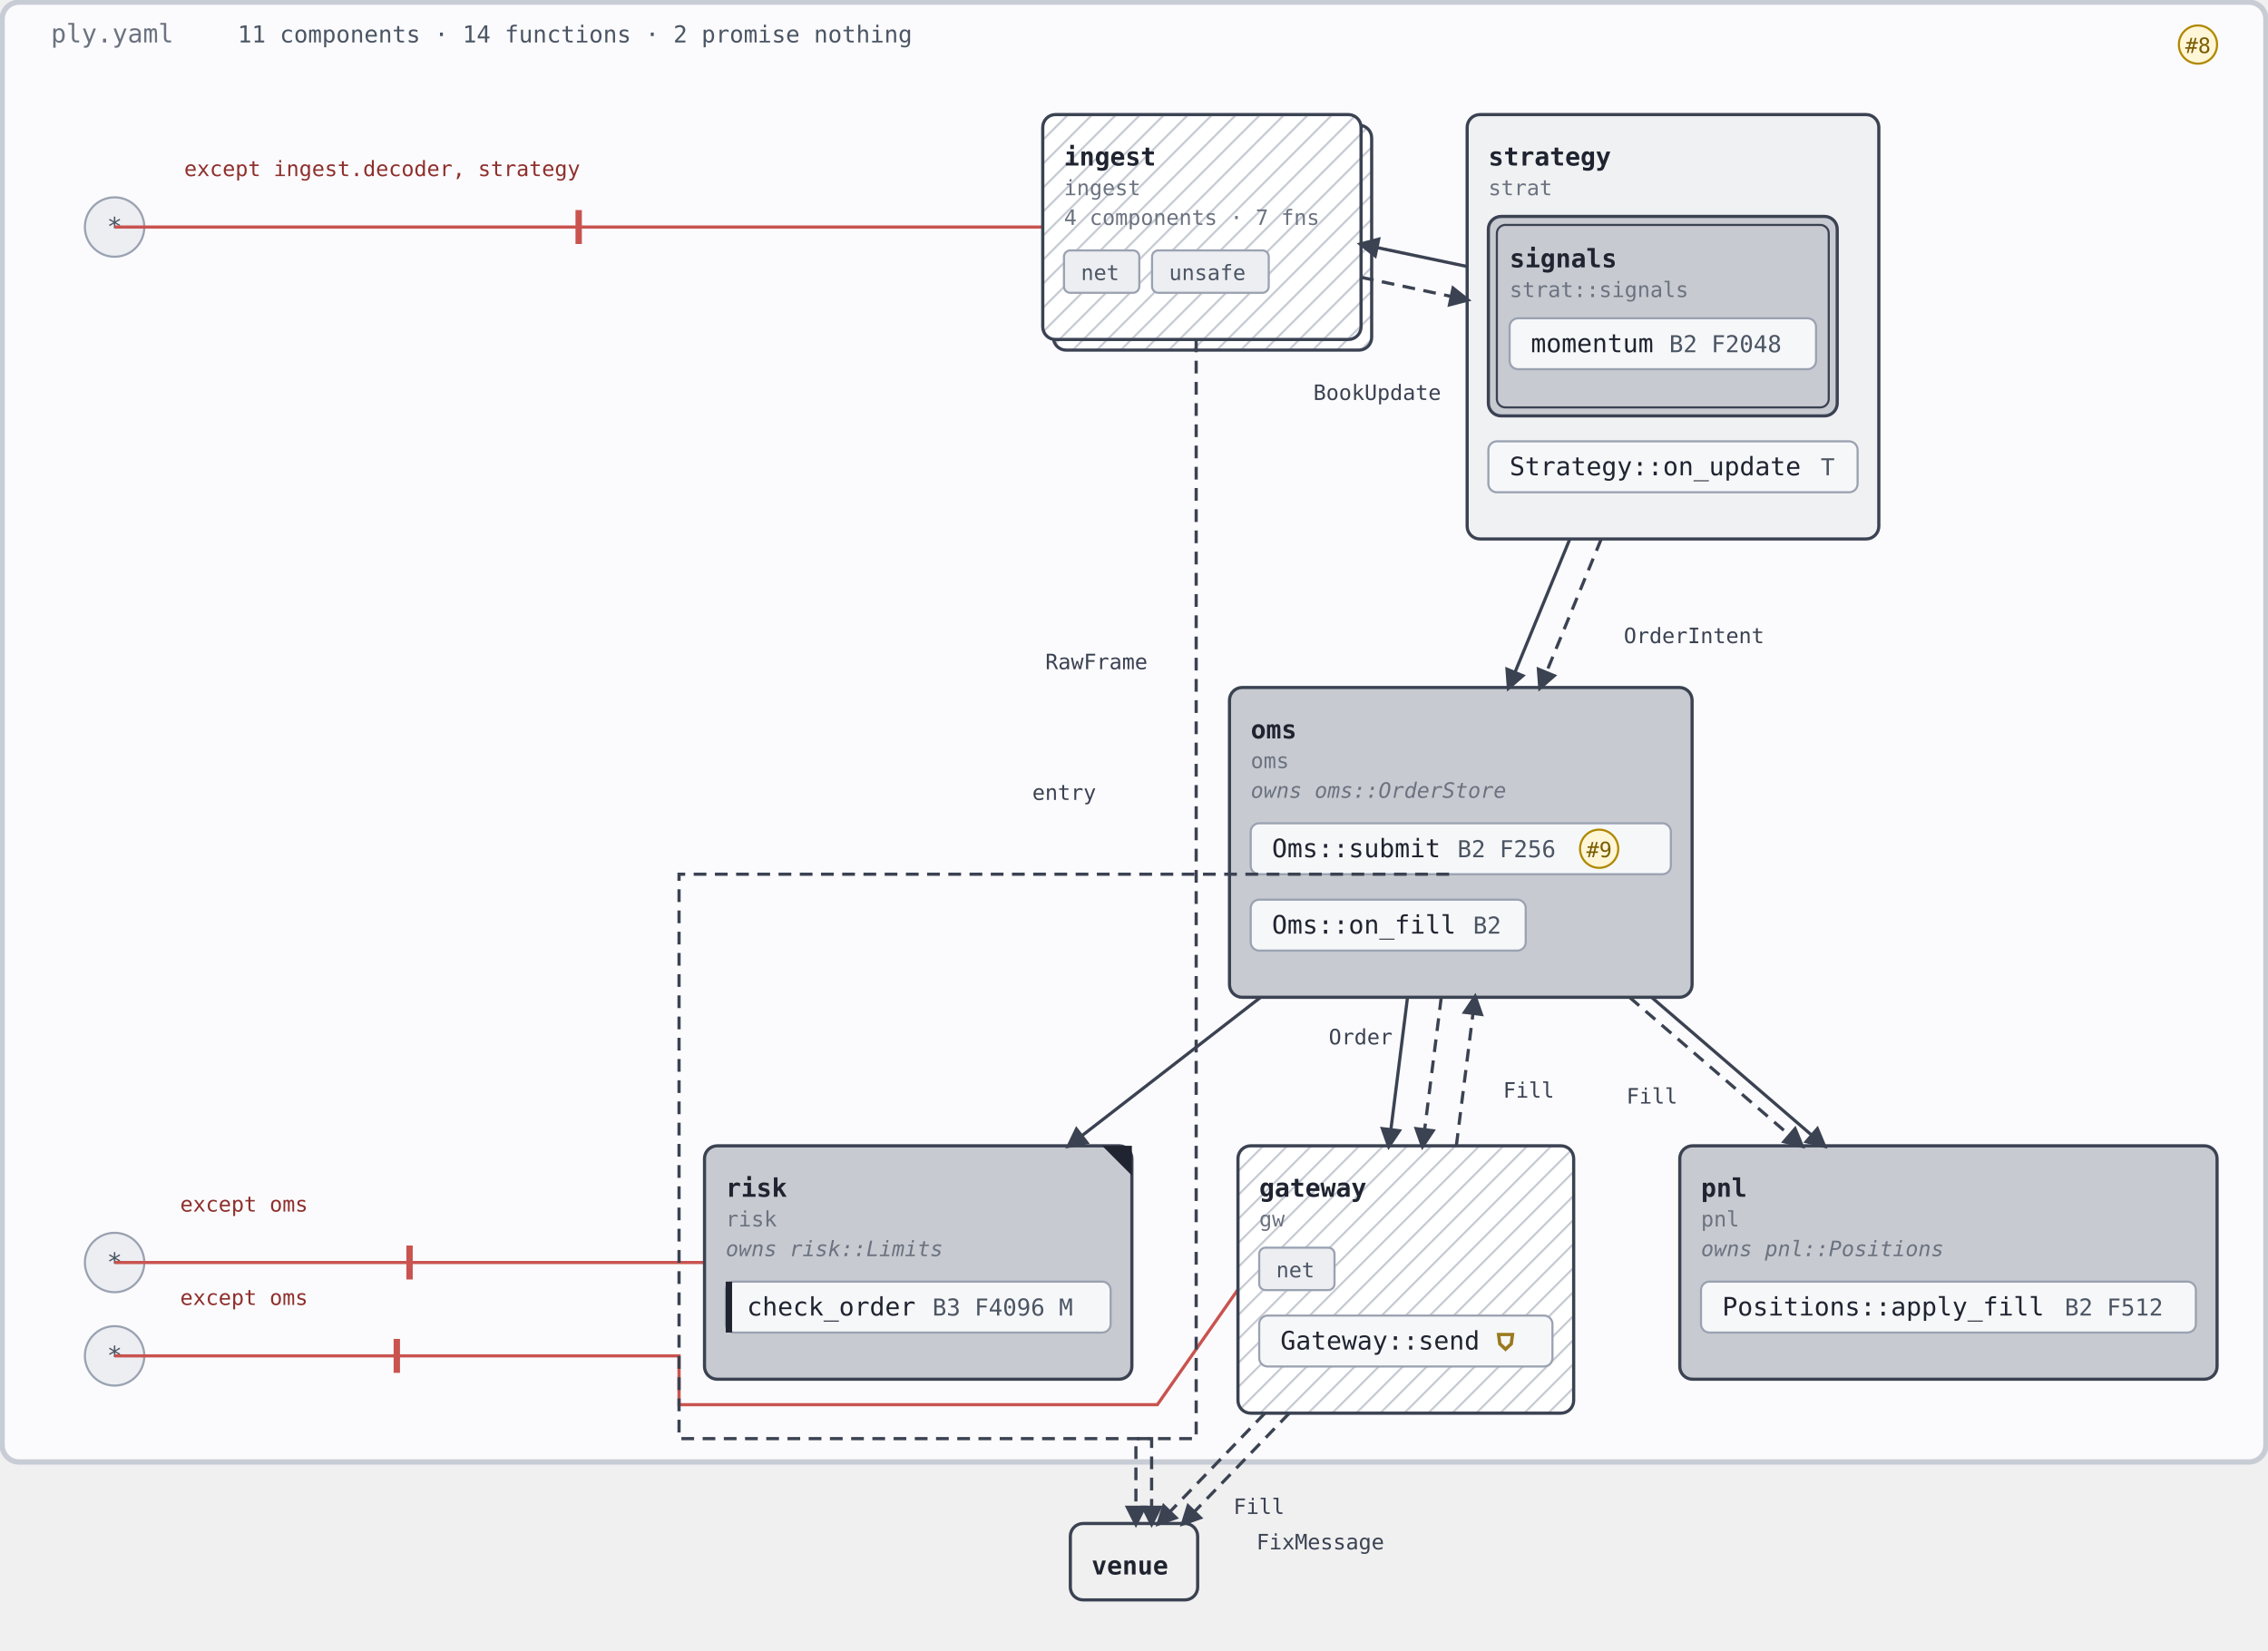
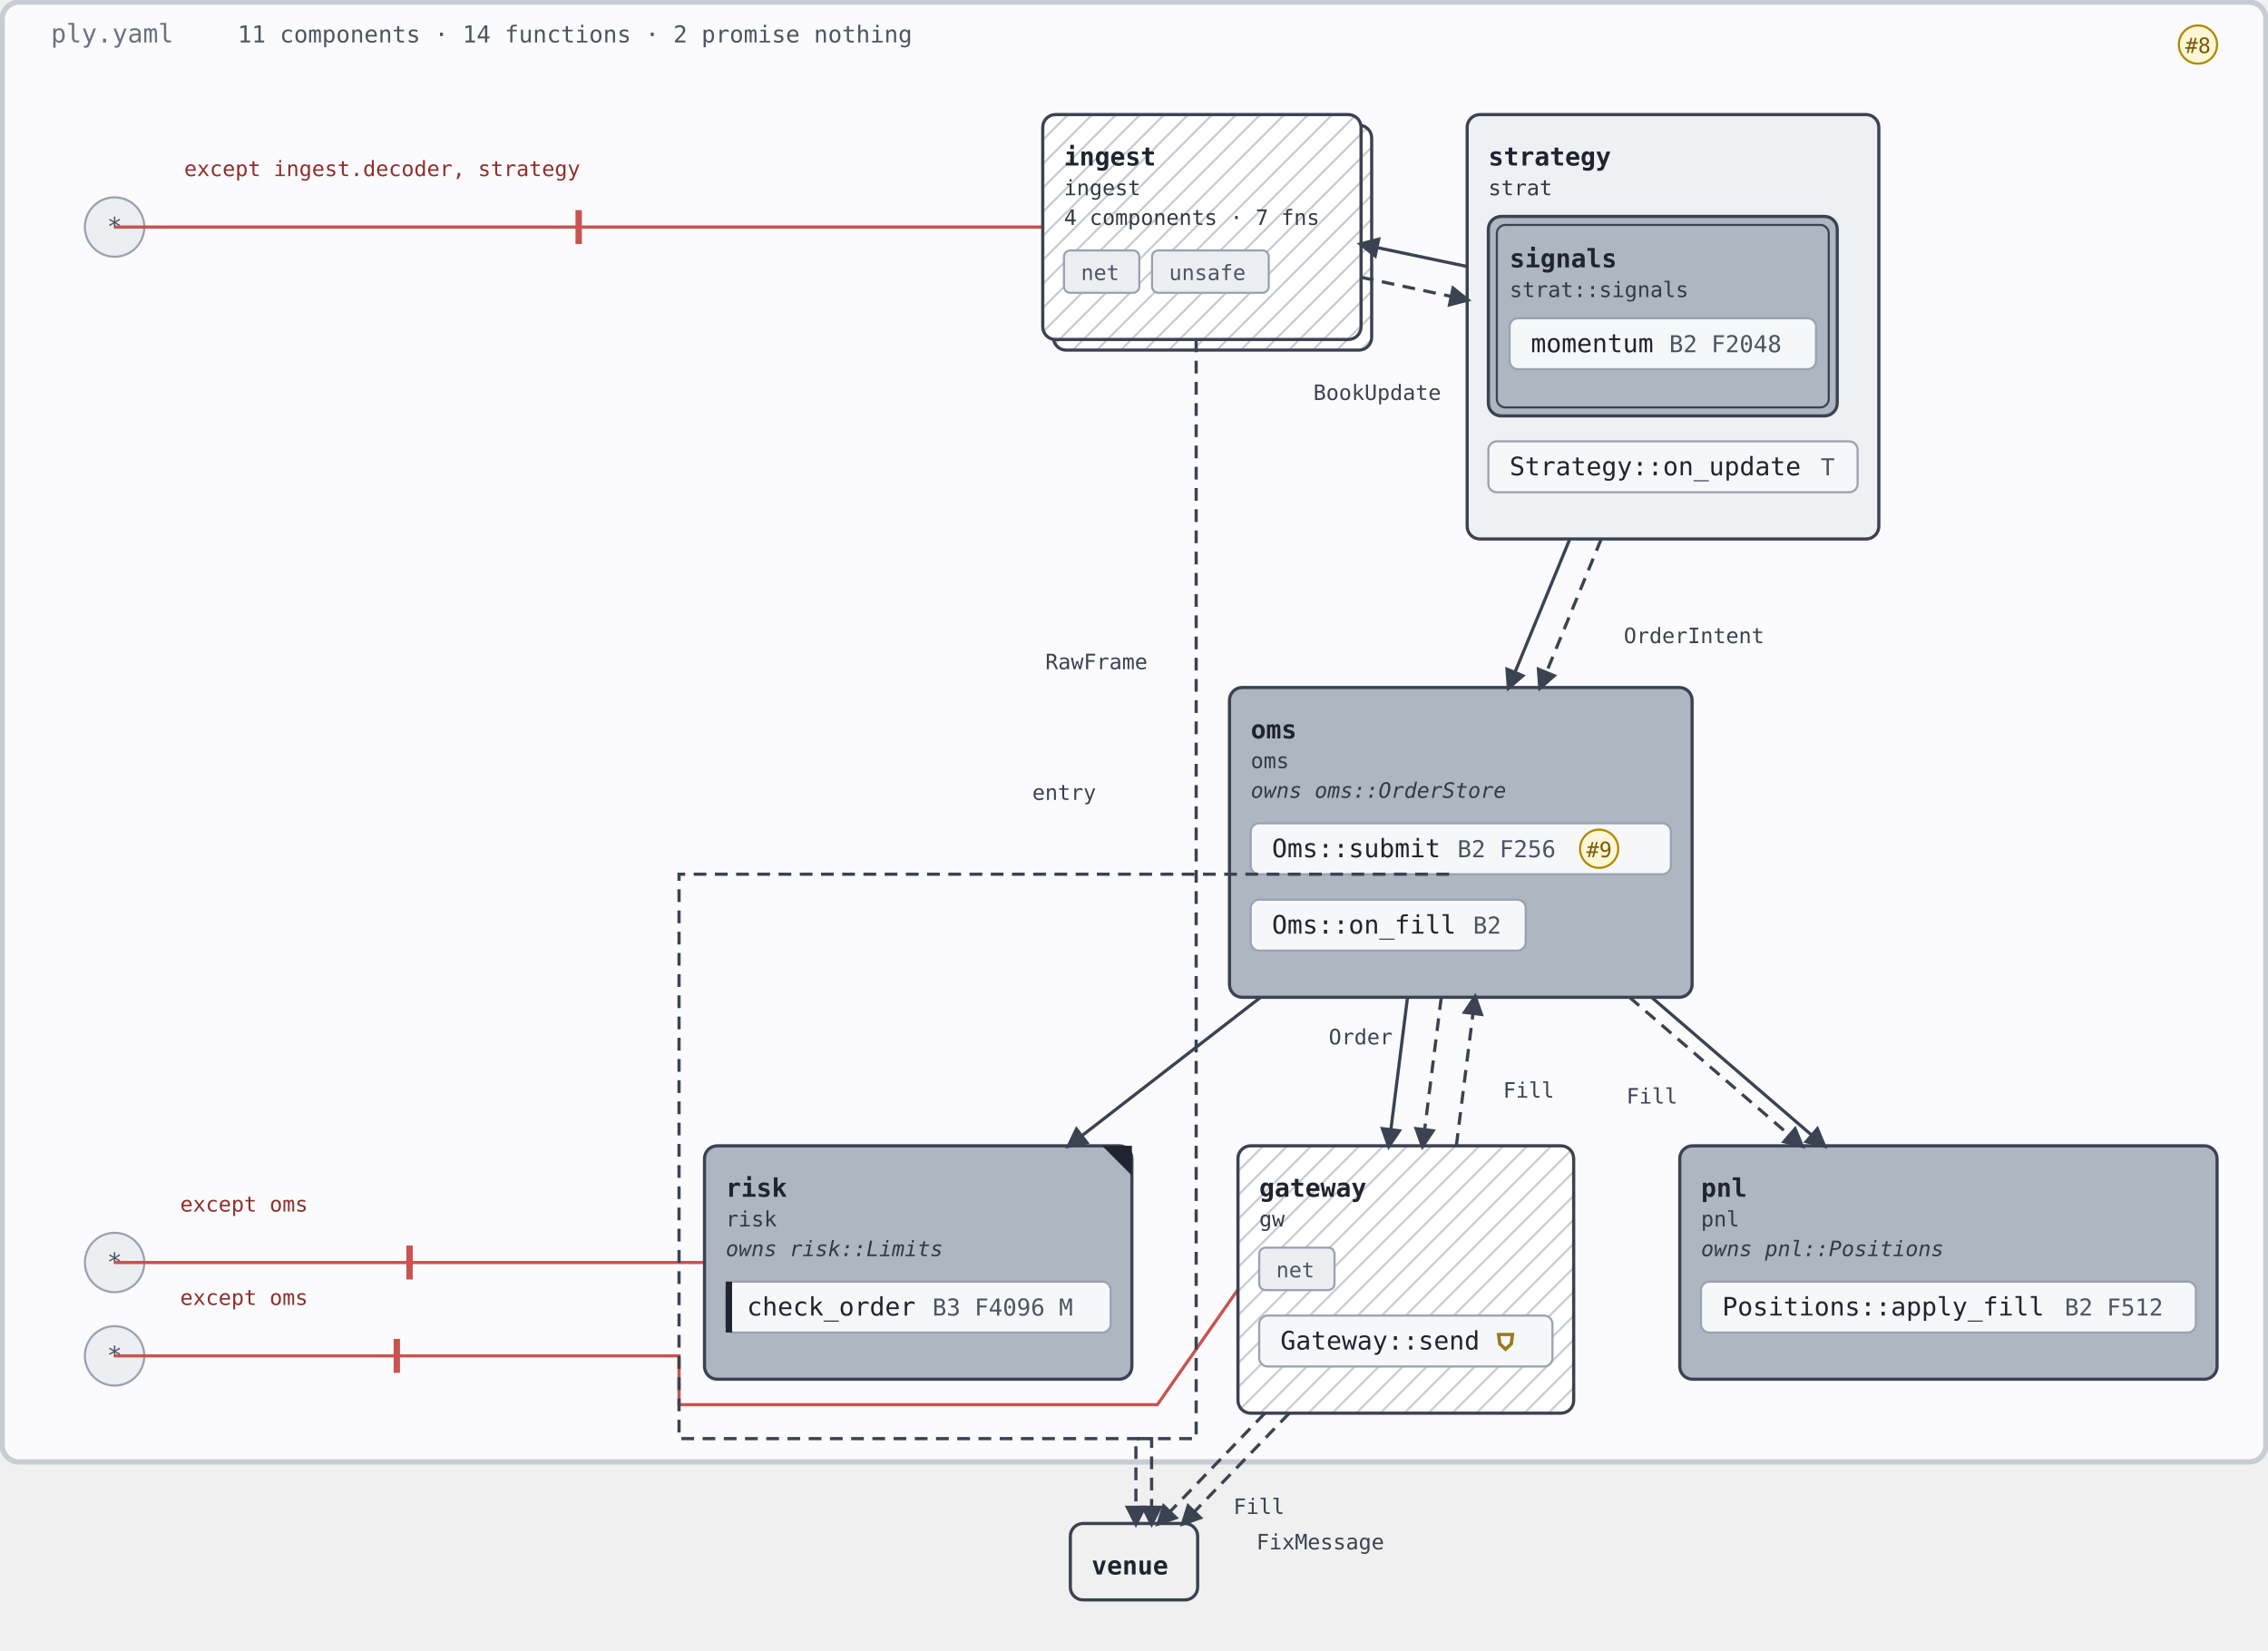
<svg xmlns="http://www.w3.org/2000/svg" width="1068.8" height="778.0" viewBox="0 0 1068.8 778.0" font-family="monospace" font-size="12">
-   <style>.workspace-frame{fill:#fbfbfd;stroke:#c8ccd4;stroke-width:2.5}.workspace-title{fill:#6b7280}.verdict-strip-text{fill:#4b5563;font-size:11px}.component-box{stroke:#3b4252;stroke-width:1.5}.hollow-box{stroke-dasharray:6 4}.collapsed-stack{stroke:#3b4252;stroke-width:1.5}.pure-seal{fill:none;stroke:#3b4252}.strict-notch{fill:#1f2430}.component-name{fill:#1f2430;font-weight:bold}.component-anchor{fill:#6b7280;font-size:10px}.component-owns{fill:#6b7280;font-size:10px;font-style:italic}.ceiling-unclaimed{fill:url(#unclaimed-hatch)}.ceiling-tested{fill:#f0f1f2}.ceiling-fuzzed{fill:#dfe1e4}.ceiling-bounded{fill:#c7cad0}.ceiling-proved{fill:#aab0b9}.contract-mark{fill:#1f2430}.fn-clause{font:11px ui-monospace,SFMono-Regular,Menlo,monospace;fill:#3c4658}.cap-badge rect{fill:#eceef2;stroke:#9aa2b1}.cap-badge text{fill:#4b5563;font-size:10px}.profile-tag rect{fill:#eef2fb;stroke:#5570a8}.profile-tag text{fill:#334b78;font-size:10px}.fn-chip-box{fill:#f6f7f9;stroke:#9aa2b1}.fn-chip-box-synth{fill:#ecdff5;stroke:#9aa2b1}.fn-name{fill:#1f2430}.fn-checks{fill:#4b5563;font-size:11px}.fn-check-with{fill:#6b7280;font-size:10px}.fn-examples{fill:#6b7280;font-size:10px}.fn-shield{fill:none;stroke:#9a7a1f;font-size:13px}.unresolved-pin circle,.registry-pin circle{fill:#fff6d8;stroke:#b08900}.pin-label{fill:#7a5c00;font-size:10px;text-anchor:middle}.edge-line{fill:none;stroke:#3b4252;stroke-width:1.5}.edge-label{fill:#3b4252;font-size:10px;text-anchor:middle}.deny-line{fill:none;stroke:#c9534f;stroke-width:1.5}.deny-bar{stroke:#c9534f;stroke-width:3}.deny-except{fill:#8f2f2c;font-size:10px;text-anchor:middle}.any-node circle{fill:#eceef2;stroke:#9aa2b1}.any-label{fill:#4b5563;text-anchor:middle}.external-box{fill:none;stroke:#3b4252;stroke-width:1.5}#arrow path{fill:#3b4252}@media (prefers-color-scheme: dark){.workspace-frame{fill:#15171c;stroke:#333947}.workspace-title{fill:#8b93a1}.verdict-strip-text{fill:#a3abb9}.component-box,.collapsed-stack,.external-box{stroke:#8891a3}.component-name{fill:#e6e9ef}.component-anchor,.component-owns{fill:#98a0ae}.ceiling-unclaimed{fill:url(#unclaimed-hatch-dark)}.ceiling-tested{fill:#242832}.ceiling-fuzzed{fill:#333947}.ceiling-bounded{fill:#464e60}.ceiling-proved{fill:#5b6479}.contract-mark{fill:#c8cede}.fn-clause{fill:#aab3c4}.cap-badge rect{fill:#252a35;stroke:#6d7686}.cap-badge text{fill:#b6bdca}.profile-tag rect{fill:#1d2532;stroke:#5570a8}.profile-tag text{fill:#9fb6dd}.fn-chip-box{fill:#1c1f27;stroke:#6d7686}.fn-chip-box-synth{fill:#2a2033;stroke:#6d7686}.fn-name{fill:#e6e9ef}.fn-checks{fill:#a3abb9}.fn-check-with,.fn-examples{fill:#8b93a1}.pure-seal,.strict-notch{fill:#c8cede}.pure-seal{fill:none;stroke:#c8cede}.edge-line{stroke:#98a0ae}.edge-label{fill:#a3abb9}.deny-line,.deny-bar{stroke:#e8524b}.deny-except{fill:#e8524b}.any-node circle{fill:#252a35;stroke:#6d7686}.any-label{fill:#a3abb9}.unresolved-pin circle,.registry-pin circle{fill:#2e2814;stroke:#d4a72c}.pin-label{fill:#e3c66b}#arrow path{fill:#98a0ae}}</style>
+   <style>.workspace-frame{fill:#fbfbfd;stroke:#c8ccd4;stroke-width:2.5}.workspace-title{fill:#6b7280}.verdict-strip-text{fill:#4b5563;font-size:11px}.component-box{stroke:#3b4252;stroke-width:1.5}.hollow-box{stroke-dasharray:6 4}.collapsed-stack{stroke:#3b4252;stroke-width:1.5}.pure-seal{fill:none;stroke:#3b4252}.strict-notch{fill:#1f2430}.component-name{fill:#1f2430;font-weight:bold}.component-anchor{fill:#333a45;font-size:10px}.component-owns{fill:#333a45;font-size:10px;font-style:italic}.ceiling-unclaimed{fill:url(#unclaimed-hatch)}.ceiling-tested{fill:#eef0f3}.ceiling-fuzzed{fill:#d2d7de}.ceiling-bounded{fill:#aeb6c2}.ceiling-proved{fill:#8792a3}.contract-mark{fill:#1f2430}.fn-clause{font:11px ui-monospace,SFMono-Regular,Menlo,monospace;fill:#3c4658}.cap-badge rect{fill:#eceef2;stroke:#9aa2b1}.cap-badge text{fill:#4b5563;font-size:10px}.profile-tag rect{fill:#eef2fb;stroke:#5570a8}.profile-tag text{fill:#334b78;font-size:10px}.fn-chip-box{fill:#f6f7f9;stroke:#9aa2b1}.fn-chip-box-synth{fill:#ecdff5;stroke:#9aa2b1}.fn-name{fill:#1f2430}.fn-checks{fill:#4b5563;font-size:11px}.fn-check-with{fill:#6b7280;font-size:10px}.fn-examples{fill:#6b7280;font-size:10px}.fn-shield{fill:none;stroke:#9a7a1f;font-size:13px}.unresolved-pin circle,.registry-pin circle{fill:#fff6d8;stroke:#b08900}.pin-label{fill:#7a5c00;font-size:10px;text-anchor:middle}.edge-line{fill:none;stroke:#3b4252;stroke-width:1.5}.edge-label{fill:#3b4252;font-size:10px;text-anchor:middle}.deny-line{fill:none;stroke:#c9534f;stroke-width:1.5}.deny-bar{stroke:#c9534f;stroke-width:3}.deny-except{fill:#8f2f2c;font-size:10px;text-anchor:middle}.any-node circle{fill:#eceef2;stroke:#9aa2b1}.any-label{fill:#4b5563;text-anchor:middle}.external-box{fill:none;stroke:#3b4252;stroke-width:1.5}#arrow path{fill:#3b4252}@media (prefers-color-scheme: dark){.workspace-frame{fill:#15171c;stroke:#333947}.workspace-title{fill:#8b93a1}.verdict-strip-text{fill:#a3abb9}.component-box,.collapsed-stack,.external-box{stroke:#8891a3}.component-name{fill:#e6e9ef}.component-anchor,.component-owns{fill:#98a0ae}.ceiling-unclaimed{fill:url(#unclaimed-hatch-dark)}.ceiling-tested{fill:#242832}.ceiling-fuzzed{fill:#333947}.ceiling-bounded{fill:#464e60}.ceiling-proved{fill:#5b6479}.contract-mark{fill:#c8cede}.fn-clause{fill:#aab3c4}.cap-badge rect{fill:#252a35;stroke:#6d7686}.cap-badge text{fill:#b6bdca}.profile-tag rect{fill:#1d2532;stroke:#5570a8}.profile-tag text{fill:#9fb6dd}.fn-chip-box{fill:#1c1f27;stroke:#6d7686}.fn-chip-box-synth{fill:#2a2033;stroke:#6d7686}.fn-name{fill:#e6e9ef}.fn-checks{fill:#a3abb9}.fn-check-with,.fn-examples{fill:#8b93a1}.pure-seal,.strict-notch{fill:#c8cede}.pure-seal{fill:none;stroke:#c8cede}.edge-line{stroke:#98a0ae}.edge-label{fill:#a3abb9}.deny-line,.deny-bar{stroke:#e8524b}.deny-except{fill:#e8524b}.any-node circle{fill:#252a35;stroke:#6d7686}.any-label{fill:#a3abb9}.unresolved-pin circle,.registry-pin circle{fill:#2e2814;stroke:#d4a72c}.pin-label{fill:#e3c66b}#arrow path{fill:#98a0ae}}</style>
  <defs>
    <marker id="arrow" viewBox="0 0 10 10" refX="8" refY="5" markerWidth="7" markerHeight="7" orient="auto-start-reverse">
      <path d="M 0 0 L 10 5 L 0 10 z" />
    </marker>
    <pattern id="unclaimed-hatch" patternUnits="userSpaceOnUse" width="8" height="8" patternTransform="rotate(45)">
      <rect width="8" height="8" fill="#fff" />
      <line x1="0" y1="0" x2="0" y2="8" stroke="#c8ccd4" stroke-width="2" />
    </pattern>
    <pattern id="unclaimed-hatch-dark" patternUnits="userSpaceOnUse" width="8" height="8" patternTransform="rotate(45)">
      <rect width="8" height="8" fill="#15171c" />
      <line x1="0" y1="0" x2="0" y2="8" stroke="#4a5262" stroke-width="2" />
    </pattern>
  </defs>
  <rect class="workspace-frame" x="1" y="1" width="1066.8" height="688.0" rx="8" />
  <g>
    <text class="workspace-title" x="24.0" y="20">ply.yaml</text>
  </g>
  <g class="verdict-strip">
    <text class="verdict-strip-text" x="112.0" y="20">11 components · 14 functions · 2 promise nothing</text>
  </g>
  <g class="any-node">
    <circle cx="54.0" cy="107.0" r="14.0" />
    <text class="any-label" x="54.0" y="111.0">*</text>
  </g>
  <g class="deny-rule">
    <path class="deny-line" d="M 54.0 107.0 L 491.4 107.0" />
    <line class="deny-bar" x1="272.7" y1="99.0" x2="272.7" y2="115.0" />
    <text class="deny-except" x="180.1" y="83.0">except ingest.decoder, strategy</text>
  </g>
  <g class="any-node">
    <circle cx="54.0" cy="595.0" r="14.0" />
    <text class="any-label" x="54.0" y="599.0">*</text>
  </g>
  <g class="deny-rule">
    <path class="deny-line" d="M 54.0 595.0 L 332.0 595.0" />
    <line class="deny-bar" x1="193.0" y1="587.0" x2="193.0" y2="603.0" />
    <text class="deny-except" x="115.0" y="571.0">except oms</text>
  </g>
  <g class="any-node">
    <circle cx="54.0" cy="639.0" r="14.0" />
    <text class="any-label" x="54.0" y="643.0">*</text>
  </g>
  <g class="deny-rule">
    <path class="deny-line" d="M 54.0 639.0 L 320.0 639.0 L 320.0 662.0 L 545.4 662.0 L 583.4 607.7" />
    <line class="deny-bar" x1="187.0" y1="631.0" x2="187.0" y2="647.0" />
    <text class="deny-except" x="115.0" y="615.0">except oms</text>
  </g>
  <g class="registry-pin">
    <circle cx="1035.8" cy="21.0" r="9.0" />
    <text class="pin-label" x="1035.8" y="25.0">#8</text>
  </g>
  <g transform="translate(491.4,54.0)">
    <g class="component" data-name="ingest">
      <rect class="collapsed-stack ceiling-unclaimed" x="5.0" y="5.0" width="150.0" height="106.0" rx="6" />
      <rect class="component-box ceiling-unclaimed" x="0" y="0" width="150.0" height="106.0" rx="6" />
      <text class="component-name" x="10.0" y="24.0">ingest</text>
      <text class="component-anchor" x="10.0" y="38.0">ingest</text>
      <text class="component-anchor" x="10.0" y="52.0">4 components · 7 fns</text>
      <g class="cap-badge">
        <rect x="10.0" y="64.0" width="35.5" height="20.0" rx="3" />
        <text x="18.0" y="78.0">net</text>
      </g>
      <g class="cap-badge">
        <rect x="51.5" y="64.0" width="55.0" height="20.0" rx="3" />
        <text x="59.5" y="78.0">unsafe</text>
      </g>
    </g>
  </g>
  <g transform="translate(691.4,54.0)">
    <g class="component" data-name="strategy">
      <rect class="component-box ceiling-tested" x="0" y="0" width="194.0" height="200.0" rx="6" />
      <text class="component-name" x="10.0" y="24.0">strategy</text>
      <text class="component-anchor" x="10.0" y="38.0">strat</text>
      <g transform="translate(10.0,48.0)">
        <g class="component" data-name="signals">
          <rect class="component-box ceiling-bounded" x="0" y="0" width="164.4" height="94.0" rx="6" />
          <rect class="pure-seal" x="4" y="4" width="156.4" height="86.0" rx="4" />
          <text class="component-name" x="10.0" y="24.0">signals</text>
          <text class="component-anchor" x="10.0" y="38.0">strat::signals</text>
          <g transform="translate(10.0,48.0)">
            <g class="fn-chip" data-fn="momentum">
              <rect class="fn-chip-box" x="0" y="0" width="144.4" height="24.0" rx="4" />
              <text class="fn-name" x="10.0" y="16.0">momentum</text>
              <text class="fn-checks" x="75.2" y="16.0">B2 F2048</text>
            </g>
          </g>
        </g>
      </g>
      <g transform="translate(10.0,154.0)">
        <g class="fn-chip" data-fn="Strategy::on_update">
          <rect class="fn-chip-box" x="0" y="0" width="174.0" height="24.0" rx="4" />
          <text class="fn-name" x="10.0" y="16.0">Strategy::on_update</text>
          <text class="fn-checks" x="156.6" y="16.0">T</text>
        </g>
      </g>
    </g>
  </g>
  <g transform="translate(332.0,540.0)">
    <g class="component" data-name="risk">
      <rect class="component-box ceiling-bounded" x="0" y="0" width="201.4" height="110.0" rx="6" />
      <path class="strict-notch" d="M 187.4 0 L 201.4 0 L 201.4 14.0 Z" />
      <text class="component-name" x="10.0" y="24.0">risk</text>
      <text class="component-anchor" x="10.0" y="38.0">risk</text>
      <text class="component-owns" x="10.0" y="52.0">owns risk::Limits</text>
      <g transform="translate(10.0,64.0)">
        <g class="fn-chip" data-fn="check_order">
          <rect class="fn-chip-box" x="0" y="0" width="181.4" height="24.0" rx="4" />
          <rect class="contract-mark" x="0" y="0" width="3.0" height="24.0" />
          <text class="fn-name" x="10.0" y="16.0">check_order</text>
          <text class="fn-checks" x="97.4" y="16.0">B3 F4096 M</text>
        </g>
      </g>
    </g>
  </g>
  <g transform="translate(579.4,324.0)">
    <g class="component" data-name="oms">
      <rect class="component-box ceiling-bounded" x="0" y="0" width="218.0" height="146.0" rx="6" />
      <text class="component-name" x="10.0" y="24.0">oms</text>
      <text class="component-anchor" x="10.0" y="38.0">oms</text>
      <text class="component-owns" x="10.0" y="52.0">owns oms::OrderStore</text>
      <g transform="translate(10.0,64.0)">
        <g class="fn-chip" data-fn="Oms::submit">
          <rect class="fn-chip-box" x="0" y="0" width="198.0" height="24.0" rx="4" />
          <text class="fn-name" x="10.0" y="16.0">Oms::submit</text>
          <text class="fn-checks" x="97.4" y="16.0">B2 F256</text>
          <g class="unresolved-pin">
            <circle cx="164.2" cy="12.0" r="9.0" />
            <text class="pin-label" x="164.2" y="16.0">#9</text>
          </g>
        </g>
      </g>
      <g transform="translate(10.0,100.0)">
        <g class="fn-chip" data-fn="Oms::on_fill">
          <rect class="fn-chip-box" x="0" y="0" width="129.6" height="24.0" rx="4" />
          <text class="fn-name" x="10.0" y="16.0">Oms::on_fill</text>
          <text class="fn-checks" x="104.8" y="16.0">B2</text>
        </g>
      </g>
    </g>
  </g>
  <g transform="translate(583.4,540.0)">
    <g class="component" data-name="gateway">
      <rect class="component-box ceiling-unclaimed" x="0" y="0" width="158.2" height="126.0" rx="6" />
      <text class="component-name" x="10.0" y="24.0">gateway</text>
      <text class="component-anchor" x="10.0" y="38.0">gw</text>
      <g class="cap-badge">
        <rect x="10.0" y="48.0" width="35.5" height="20.0" rx="3" />
        <text x="18.0" y="62.0">net</text>
      </g>
      <g transform="translate(10.0,80.0)">
        <g class="fn-chip" data-fn="Gateway::send">
          <rect class="fn-chip-box" x="0" y="0" width="138.2" height="24.0" rx="4" />
          <text class="fn-name" x="10.0" y="16.0">Gateway::send</text>
          <g class="fn-shield">
            <text x="112.2" y="16.0">⛉</text>
          </g>
        </g>
      </g>
    </g>
  </g>
  <g transform="translate(791.6,540.0)">
    <g class="component" data-name="pnl">
      <rect class="component-box ceiling-bounded" x="0" y="0" width="253.2" height="110.0" rx="6" />
      <text class="component-name" x="10.0" y="24.0">pnl</text>
      <text class="component-anchor" x="10.0" y="38.0">pnl</text>
      <text class="component-owns" x="10.0" y="52.0">owns pnl::Positions</text>
      <g transform="translate(10.0,64.0)">
        <g class="fn-chip" data-fn="Positions::apply_fill">
          <rect class="fn-chip-box" x="0" y="0" width="233.2" height="24.0" rx="4" />
          <text class="fn-name" x="10.0" y="16.0">Positions::apply_fill</text>
          <text class="fn-checks" x="171.4" y="16.0">B2 F512</text>
        </g>
      </g>
    </g>
  </g>
  <g class="edge-call">
    <path class="edge-line" d="M 691.4 125.6 L 641.4 115.1" marker-end="url(#arrow)" />
  </g>
  <g class="edge-call">
    <path class="edge-line" d="M 739.8 254.0 L 711.0 324.0" marker-end="url(#arrow)" />
  </g>
  <g class="edge-call">
    <path class="edge-line" d="M 594.1 470.0 L 503.7 540.0" marker-end="url(#arrow)" />
  </g>
  <g class="edge-call">
    <path class="edge-line" d="M 663.3 470.0 L 654.5 540.0" marker-end="url(#arrow)" />
  </g>
  <g class="edge-call">
    <path class="edge-line" d="M 778.3 470.0 L 859.6 540.0" marker-end="url(#arrow)" />
  </g>
  <g class="edge-flow">
    <path class="edge-line" stroke-dasharray="6 4" d="M 641.4 130.7 L 691.4 141.3" marker-end="url(#arrow)" />
    <text class="edge-label" x="649.0" y="188.5">BookUpdate</text>
  </g>
  <g class="edge-flow">
    <path class="edge-line" stroke-dasharray="6 4" d="M 754.6 254.0 L 725.8 324.0" marker-end="url(#arrow)" />
    <text class="edge-label" x="798.3" y="303.1">OrderIntent</text>
  </g>
  <g class="edge-flow">
    <path class="edge-line" stroke-dasharray="6 4" d="M 679.2 470.0 L 670.4 540.0" marker-end="url(#arrow)" />
    <text class="edge-label" x="641.2" y="492.2">Order</text>
  </g>
  <g class="edge-flow">
    <path class="edge-line" stroke-dasharray="6 4" d="M 686.3 540.0 L 695.1 470.0" marker-end="url(#arrow)" />
    <text class="edge-label" x="720.4" y="517.3">Fill</text>
  </g>
  <g class="edge-flow">
    <path class="edge-line" stroke-dasharray="6 4" d="M 767.9 470.0 L 849.1 540.0" marker-end="url(#arrow)" />
    <text class="edge-label" x="778.5" y="520.1">Fill</text>
  </g>
  <g class="edge-flow">
    <path class="edge-line" stroke-dasharray="6 4" d="M 607.6 666.0 L 557.5 718.0" marker-end="url(#arrow)" />
    <text class="edge-label" x="622.2" y="730.2">FixMessage</text>
  </g>
  <g class="edge-flow">
    <path class="edge-line" stroke-dasharray="6 4" d="M 596.1 666.0 L 546.0 718.0" marker-end="url(#arrow)" />
    <text class="edge-label" x="593.3" y="713.5">Fill</text>
  </g>
  <g class="edge-flow">
    <path class="edge-line" stroke-dasharray="6 4" d="M 563.7 160.0 L 563.7 678.0 L 535.3 678.0 L 535.3 718.0" marker-end="url(#arrow)" />
    <text class="edge-label" x="516.7" y="315.4">RawFrame</text>
  </g>
  <g class="edge-entry">
    <path class="edge-line" stroke-dasharray="6 4" d="M 682.9 412.0 L 320.0 412.0 L 320.0 678.0 L 542.7 678.0 L 542.7 718.0" marker-end="url(#arrow)" />
    <text class="edge-label" x="501.5" y="377.0">entry</text>
  </g>
  <g transform="translate(504.4,718.0)">
    <g class="external" data-name="venue">
      <rect class="external-box" x="0" y="0" width="60.0" height="36.0" rx="6" />
      <text class="component-name" x="10.0" y="24.0">venue</text>
    </g>
  </g>
</svg>
